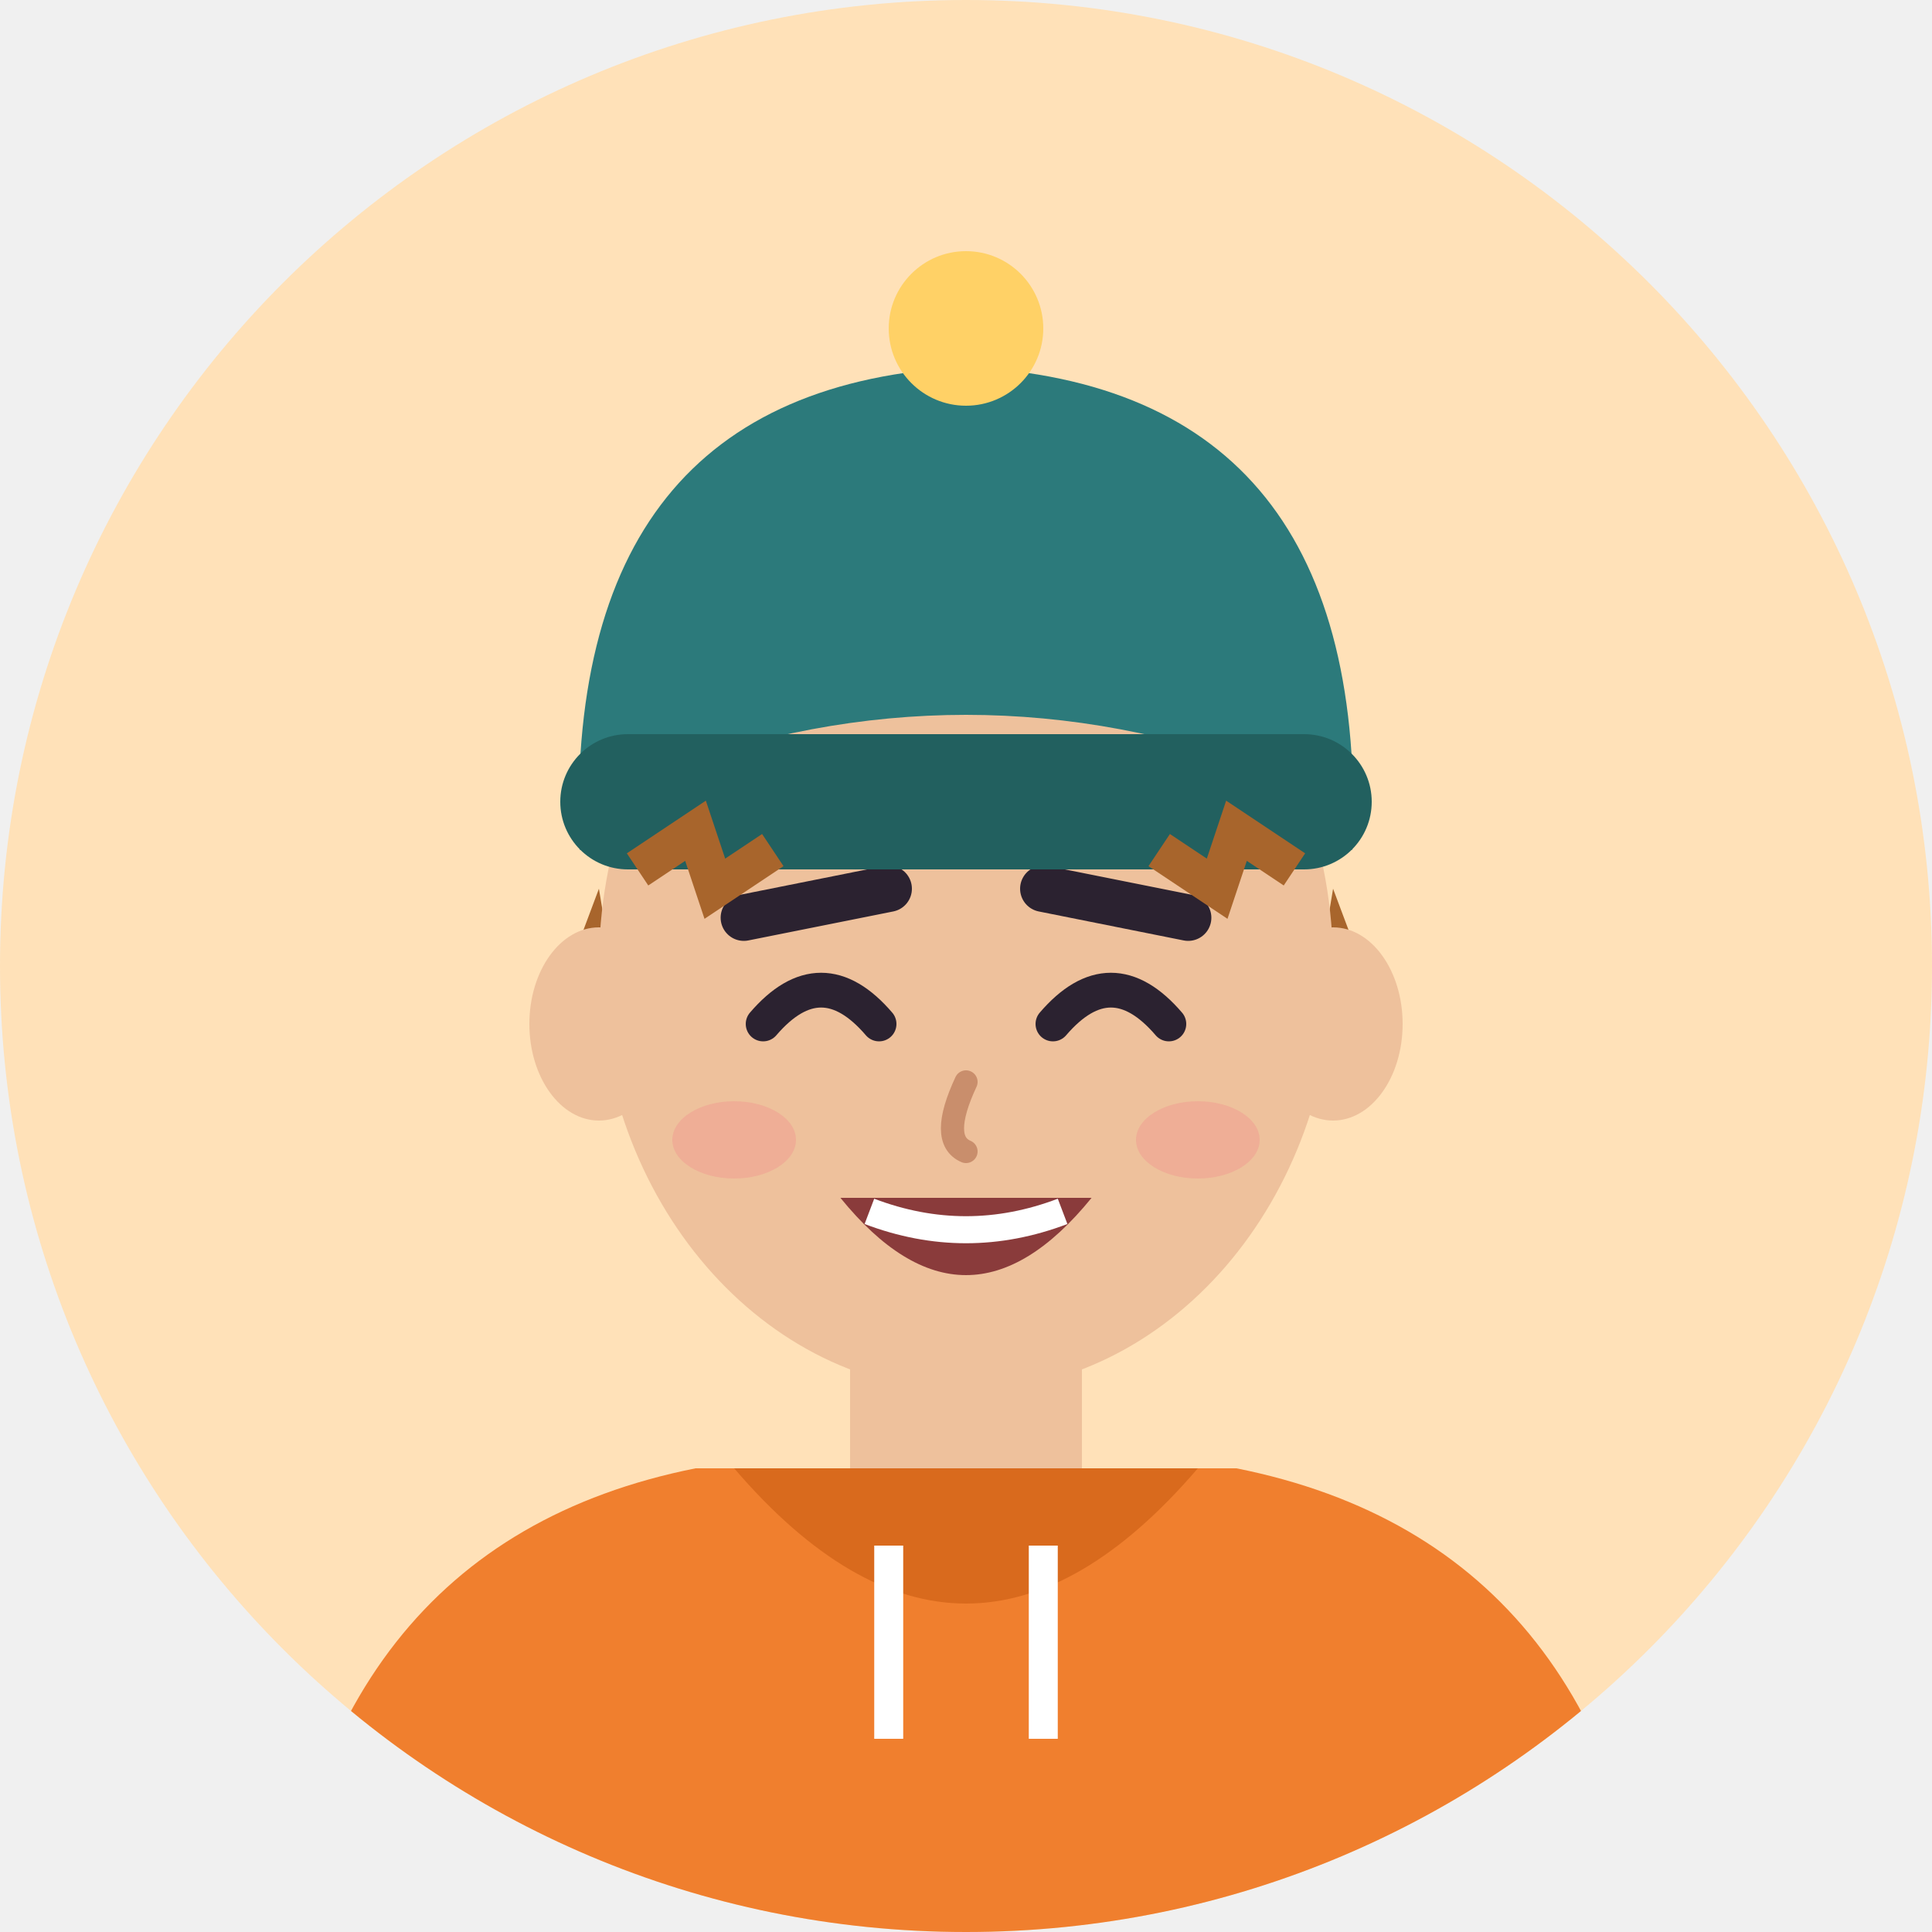
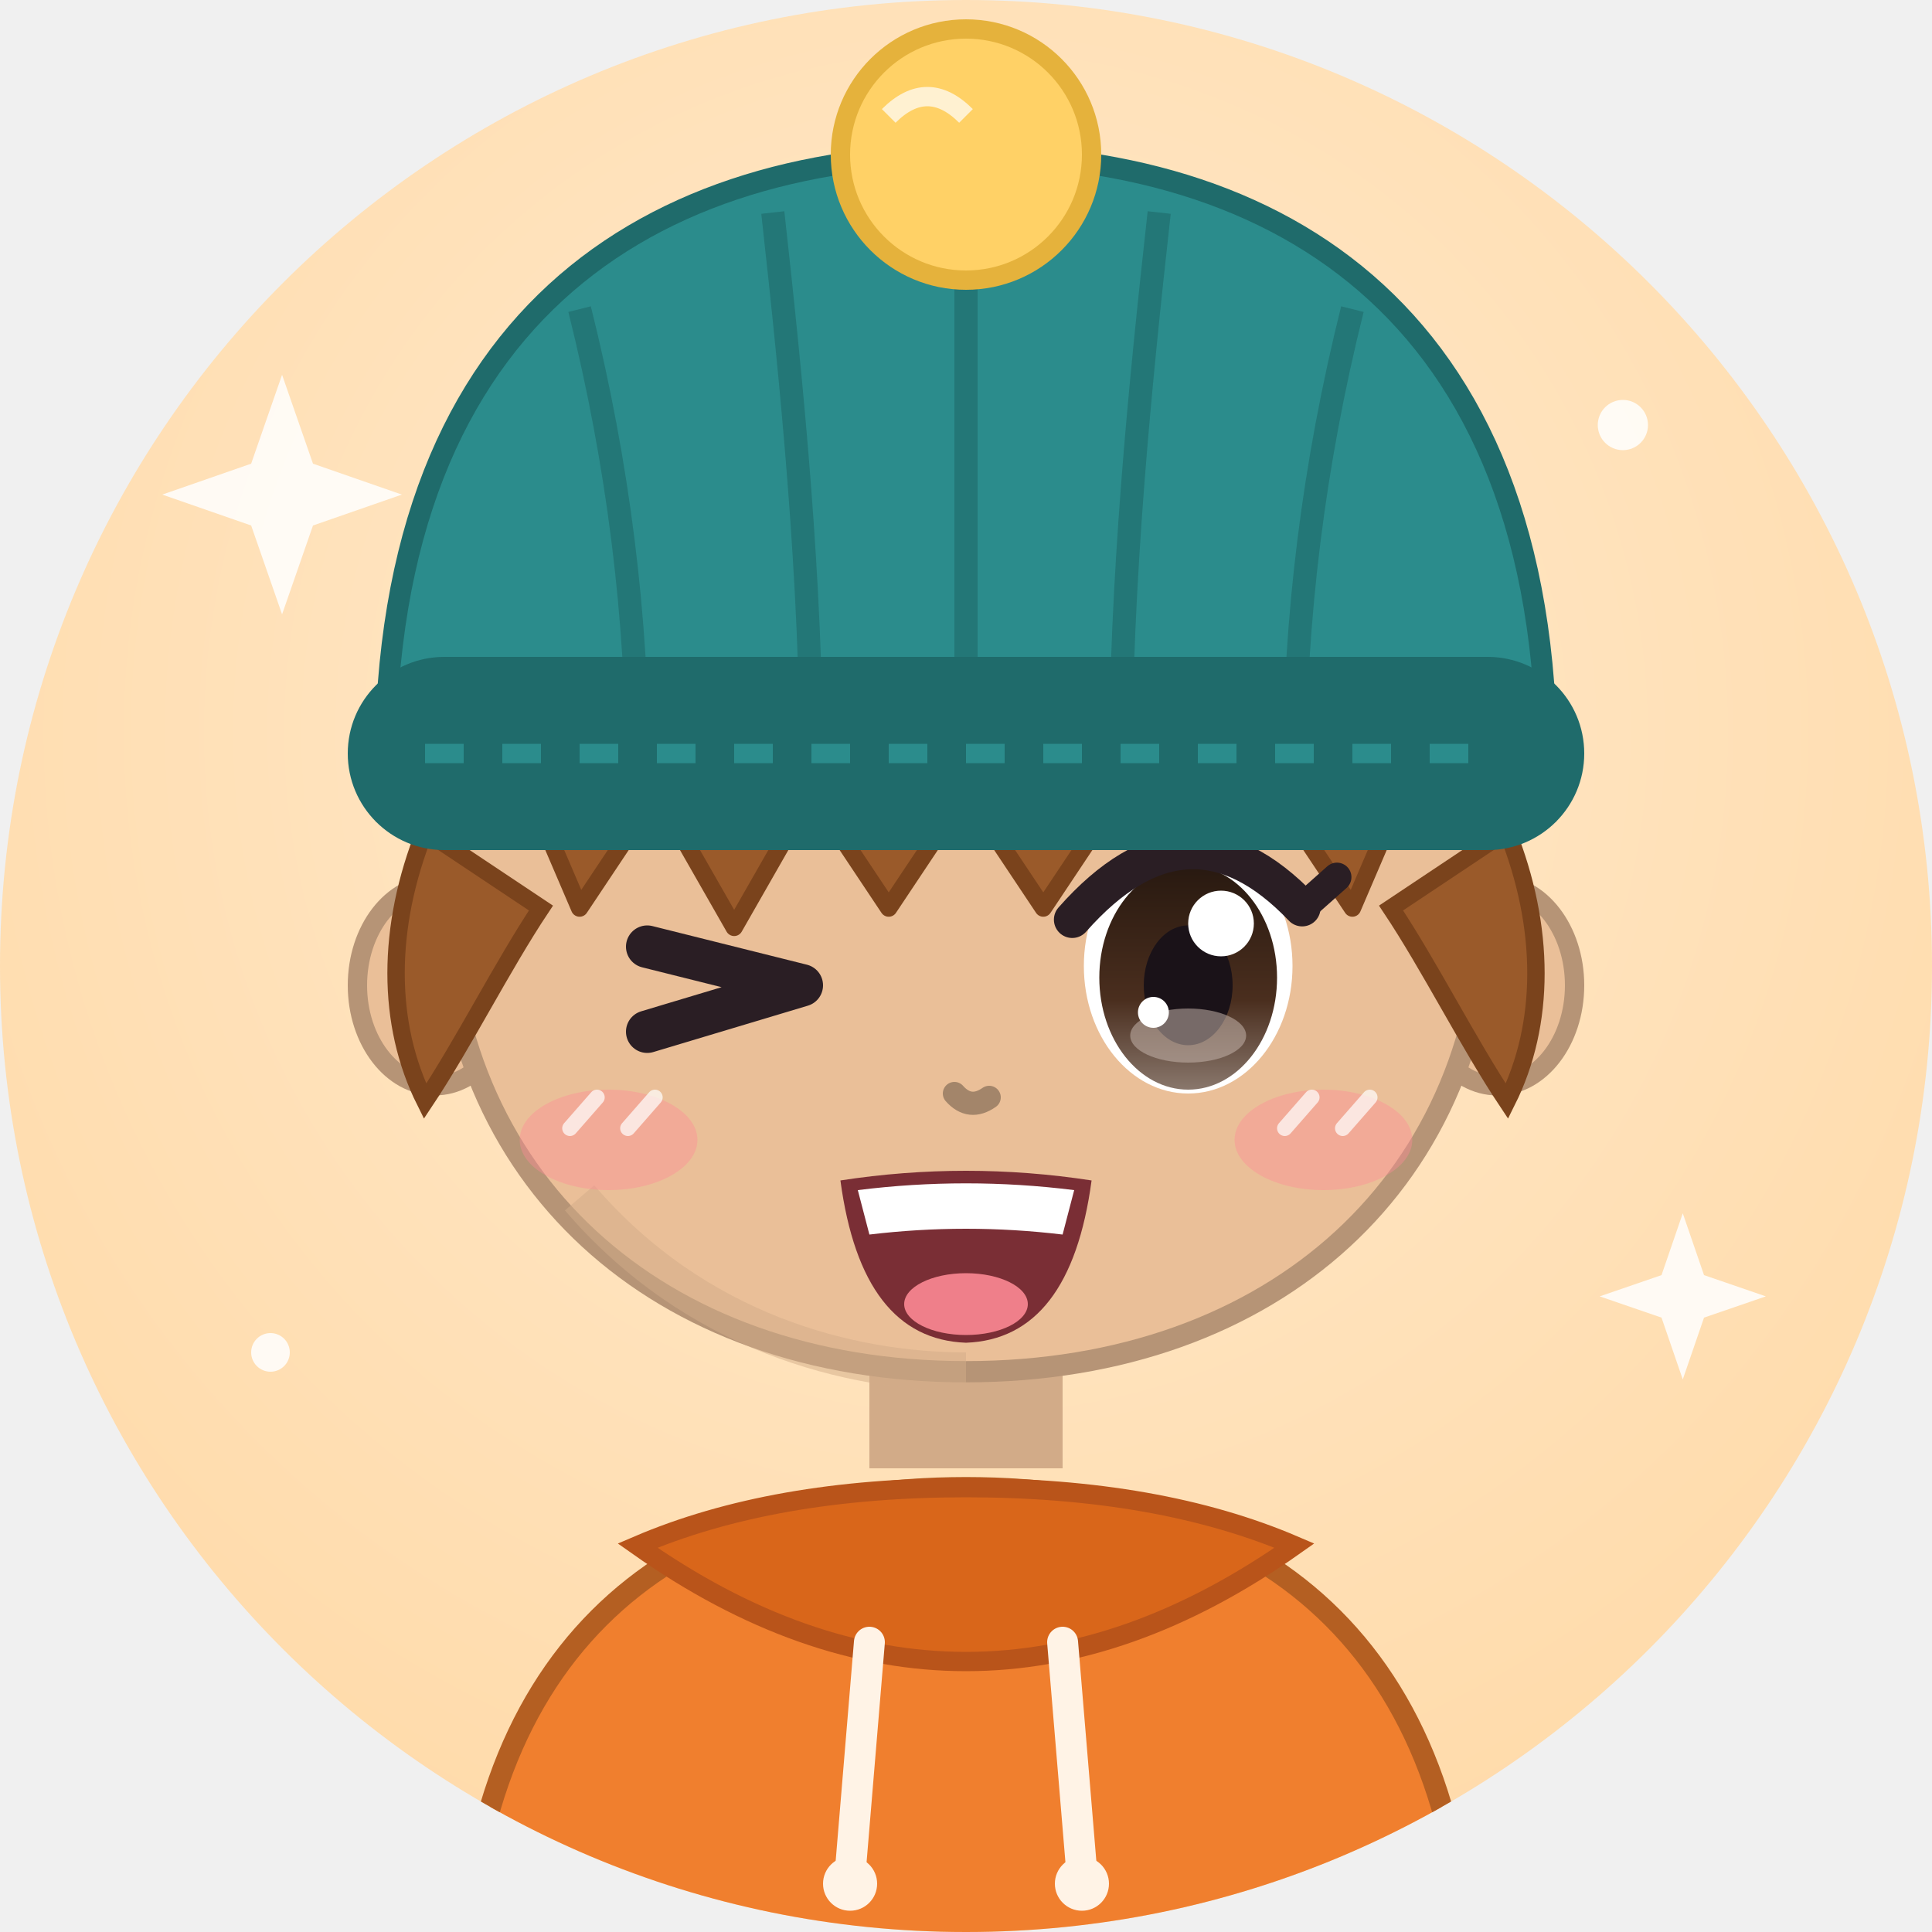
<svg xmlns="http://www.w3.org/2000/svg" viewBox="0 0 100 100" role="img" aria-label="kenta">
  <defs>
-     <clipPath id="c-kenta">
+     <clipPath id="c">
      <circle cx="50" cy="50" r="50" />
    </clipPath>
+     <radialGradient id="bg" cx="50%" cy="38%" r="70%">
+       <stop offset="0" stop-color="#ffeace" />
+       <stop offset="1" stop-color="#ffd9a6" />
+     </radialGradient>
+     <linearGradient id="iris" x1="0" y1="0" x2="0" y2="1">
+       <stop offset="0" stop-color="#281910" />
+       <stop offset=".6" stop-color="#4a2e1e" />
+       <stop offset="1" stop-color="#89776c" />
+     </linearGradient>
  </defs>
-   <g clip-path="url(#c-kenta)">
-     <rect width="100" height="100" fill="#ffe1b8" />
-     <rect x="44" y="66" width="12" height="12" fill="#eec19c" />
-     <path d="M14 104 Q16 80 36 76 L64 76 Q84 80 86 104Z" fill="#f07f2e" />
-     <path d="M38 76 Q50 90 62 76" fill="#d96a1d" />
-     <path d="M46 80 v10M54 80 v10" stroke="#fff" stroke-width="1.5" />
-     <path d="M31 46 L28 54 L32 52Z M69 46 L72 54 L68 52Z" fill="#a8652c" />
-     <ellipse cx="31" cy="53" rx="3.6" ry="5" fill="#eec19c" />
-     <ellipse cx="69" cy="53" rx="3.6" ry="5" fill="#eec19c" />
-     <ellipse cx="50" cy="50" rx="19" ry="22" fill="#eec19c" />
-     <path d="M39.5 53 Q42.5 49.5 45.5 53M54.5 53 Q57.5 49.5 60.5 53" stroke="#2b2230" stroke-width="1.8" fill="none" stroke-linecap="round" />
-     <path d="M38.5 47.5 L46 46M54 46 L61.5 47.5" stroke="#2b2230" stroke-width="2.4" fill="none" stroke-linecap="round" />
-     <path d="M50 56 q-1.4 3 0 3.6" stroke="#c98e6c" stroke-width="1.2" fill="none" stroke-linecap="round" />
-     <path d="M43.5 62 Q50 70 56.5 62Z" fill="#8a3b3b" />
-     <path d="M45 62.7 Q50 64.6 55 62.7" stroke="#fff" stroke-width="1.4" fill="none" />
-     <ellipse cx="38" cy="59" rx="3.2" ry="2" fill="#f08a8a" opacity=".35" />
-     <ellipse cx="62" cy="59" rx="3.2" ry="2" fill="#f08a8a" opacity=".35" />
-     <path d="M30 44 Q29 20 50 19 Q71 20 70 44 L66 40 Q50 34 34 40Z" fill="#2c7a7b" />
-     <rect x="29" y="38" width="42" height="7" rx="3.5" fill="#22605f" />
-     <circle cx="50" cy="17" r="4" fill="#ffd166" />
-     <path d="M33 45 l3 -2 l1 3 l3 -2 M67 45 l-3 -2 l-1 3 l-3 -2" stroke="#a8652c" stroke-width="2" fill="none" />
+   <g clip-path="url(#c)">
+     <rect width="100" height="100" fill="url(#bg)" />
+     <g fill="#fff" opacity="0.85">
+       <path d="M13 24 l1.6 -4.6 l1.6 4.6 l4.6 1.6 l-4.6 1.6 l-1.6 4.6 l-1.6 -4.6 l-4.6 -1.6Z" />
+       <path d="M86 66 l1.1 -3.2 l1.1 3.2 l3.2 1.1 l-3.2 1.1 l-1.1 3.2 l-1.1 -3.2 l-3.2 -1.1Z" />
+       <circle cx="84" cy="22" r="1.3" />
+       <circle cx="14" cy="70" r="1" />
+     </g>
+     <rect x="45" y="66" width="10" height="10" fill="#d2ab88" />
+     <path d="M24 104 C24 86 34 77 50 77 C66 77 76 86 76 104Z" fill="#f07f2e" stroke="#b45f22" stroke-width="1.1" />
+     <path d="M33 80 Q50 92 67 80 Q60 77 50 77 Q40 77 33 80Z" fill="#d9661a" stroke="#b9541a" stroke-width="1" />
+     <path d="M45 85 l-1 12 M55 85 l1 12" stroke="#fff3e6" stroke-width="1.6" stroke-linecap="round" />
+     <circle cx="44" cy="97.5" r="1.4" fill="#fff3e6" />
+     <circle cx="56" cy="97.5" r="1.4" fill="#fff3e6" />
+     <ellipse cx="22.5" cy="51" rx="4" ry="5.2" fill="#eabf98" stroke="#b69476" stroke-width="1" />
+     <ellipse cx="77.5" cy="51" rx="4" ry="5.2" fill="#eabf98" stroke="#b69476" stroke-width="1" />
+     <path d="M23 46 C23 29 35 20 50 20 C65 20 77 29 77 46 C77 61 66 71 50 71 C34 71 23 61 23 46Z" fill="#eabf98" stroke="#b69476" stroke-width="1.1" />
+     <path d="M30 62 C36 69 44 71 50 71" stroke="#d2ab88" stroke-width="2" fill="none" opacity=".5" />
+     <path d="M22 43 C20 48 20 53 22 57 C24 54 26 50 28 47Z M78 43 C80 48 80 53 78 57 C76 54 74 50 72 47Z" fill="#9a5a2a" stroke="#7a431c" stroke-width=".9" />
+     <path d="M27 40 L30 47 L34 41 L38 48 L42 41 L46 47 L50 41 L54 47 L58 41 L62 48 L66 41 L70 47 L73 40Z" fill="#9a5a2a" stroke="#7a431c" stroke-width=".9" stroke-linejoin="round" />
+     <path d="M33.5 49 L41.5 51 L33.5 53.4" stroke="#2a1e24" stroke-width="2.2" fill="none" stroke-linecap="round" stroke-linejoin="round" />
+     <ellipse cx="61.5" cy="50" rx="5.4" ry="6.6" fill="#fff" />
+     <ellipse cx="61.5" cy="50.6" rx="4.6" ry="5.8" fill="url(#iris)" />
+     <ellipse cx="61.5" cy="51" rx="2.3" ry="3.1" fill="#1a1218" />
+     <ellipse cx="61.5" cy="53.6" rx="3" ry="1.4" fill="#c3b2a9" opacity=".55" />
+     <circle cx="63.2" cy="47.8" r="1.7" fill="#fff" />
+     <circle cx="59.7" cy="52.4" r=".8" fill="#fff" />
+     <path d="M55.5 47.6 Q61.5 40.8 67.4 47" stroke="#2a1e24" stroke-width="1.9" fill="none" stroke-linecap="round" />
+     <path d="M67.4 47 l1.8 -1.6" stroke="#2a1e24" stroke-width="1.5" fill="none" stroke-linecap="round" />
+     <path d="M34.0 39.5 Q38.5 36.5 43.0 38.9 M57.0 38.9 Q61.5 36.5 66.0 39.5" stroke="#6a3a1c" stroke-width="2" fill="none" stroke-linecap="round" />
+     <path d="M49.4 56.6 q.8 .9 1.8 .2" stroke="#a3856a" stroke-width="1.2" fill="none" stroke-linecap="round" />
+     <path d="M43.5 61.1 Q50 60.1 56.5 61.1 Q55.4 69.3 50 69.5 Q44.6 69.3 43.5 61.1Z" fill="#7a2e35" />
+     <path d="M44.4 61.6 Q50 60.9 55.6 61.6 L55 63.9 Q50 63.3 45 63.9Z" fill="#fff" />
+     <ellipse cx="50" cy="67.5" rx="3.2" ry="1.6" fill="#ef7f8a" />
+     <ellipse cx="31.5" cy="59" rx="4.6" ry="2.6" fill="#ff8a95" opacity="0.4" />
+     <ellipse cx="68.5" cy="59" rx="4.6" ry="2.6" fill="#ff8a95" opacity="0.4" />
+     <path d="M29.5 58.4 l1.4 -1.6 M32.5 58.4 l1.4 -1.6 M66.5 58.4 l1.4 -1.6 M69.5 58.4 l1.4 -1.6" stroke="#fff" stroke-width=".8" stroke-linecap="round" opacity=".7" />
+     <path d="M20 42 C19 17 33 8 50 8 C67 8 81 17 80 42Z" fill="#2b8c8c" stroke="#1f6b6b" stroke-width="1.1" />
+     <path d="M30 16 C32 24 33 32 33 40 M40 11 C41 20 42 30 42 40 M50 9 V40 M60 11 C59 20 58 30 58 40 M70 16 C68 24 67 32 67 40" stroke="#237777" stroke-width="1.2" fill="none" />
+     <rect x="18" y="34" width="64" height="10" rx="5" fill="#1f6b6b" />
+     <path d="M22 39 H78" stroke="#2b8c8c" stroke-width="1" stroke-dasharray="2 2" />
+     <circle cx="50" cy="8" r="6.5" fill="#ffd166" stroke="#e5b23c" stroke-width="1" />
+     <path d="M46 6 q2 -2 4 0" stroke="#fff" stroke-width="1" fill="none" opacity=".7" />
  </g>
</svg>
